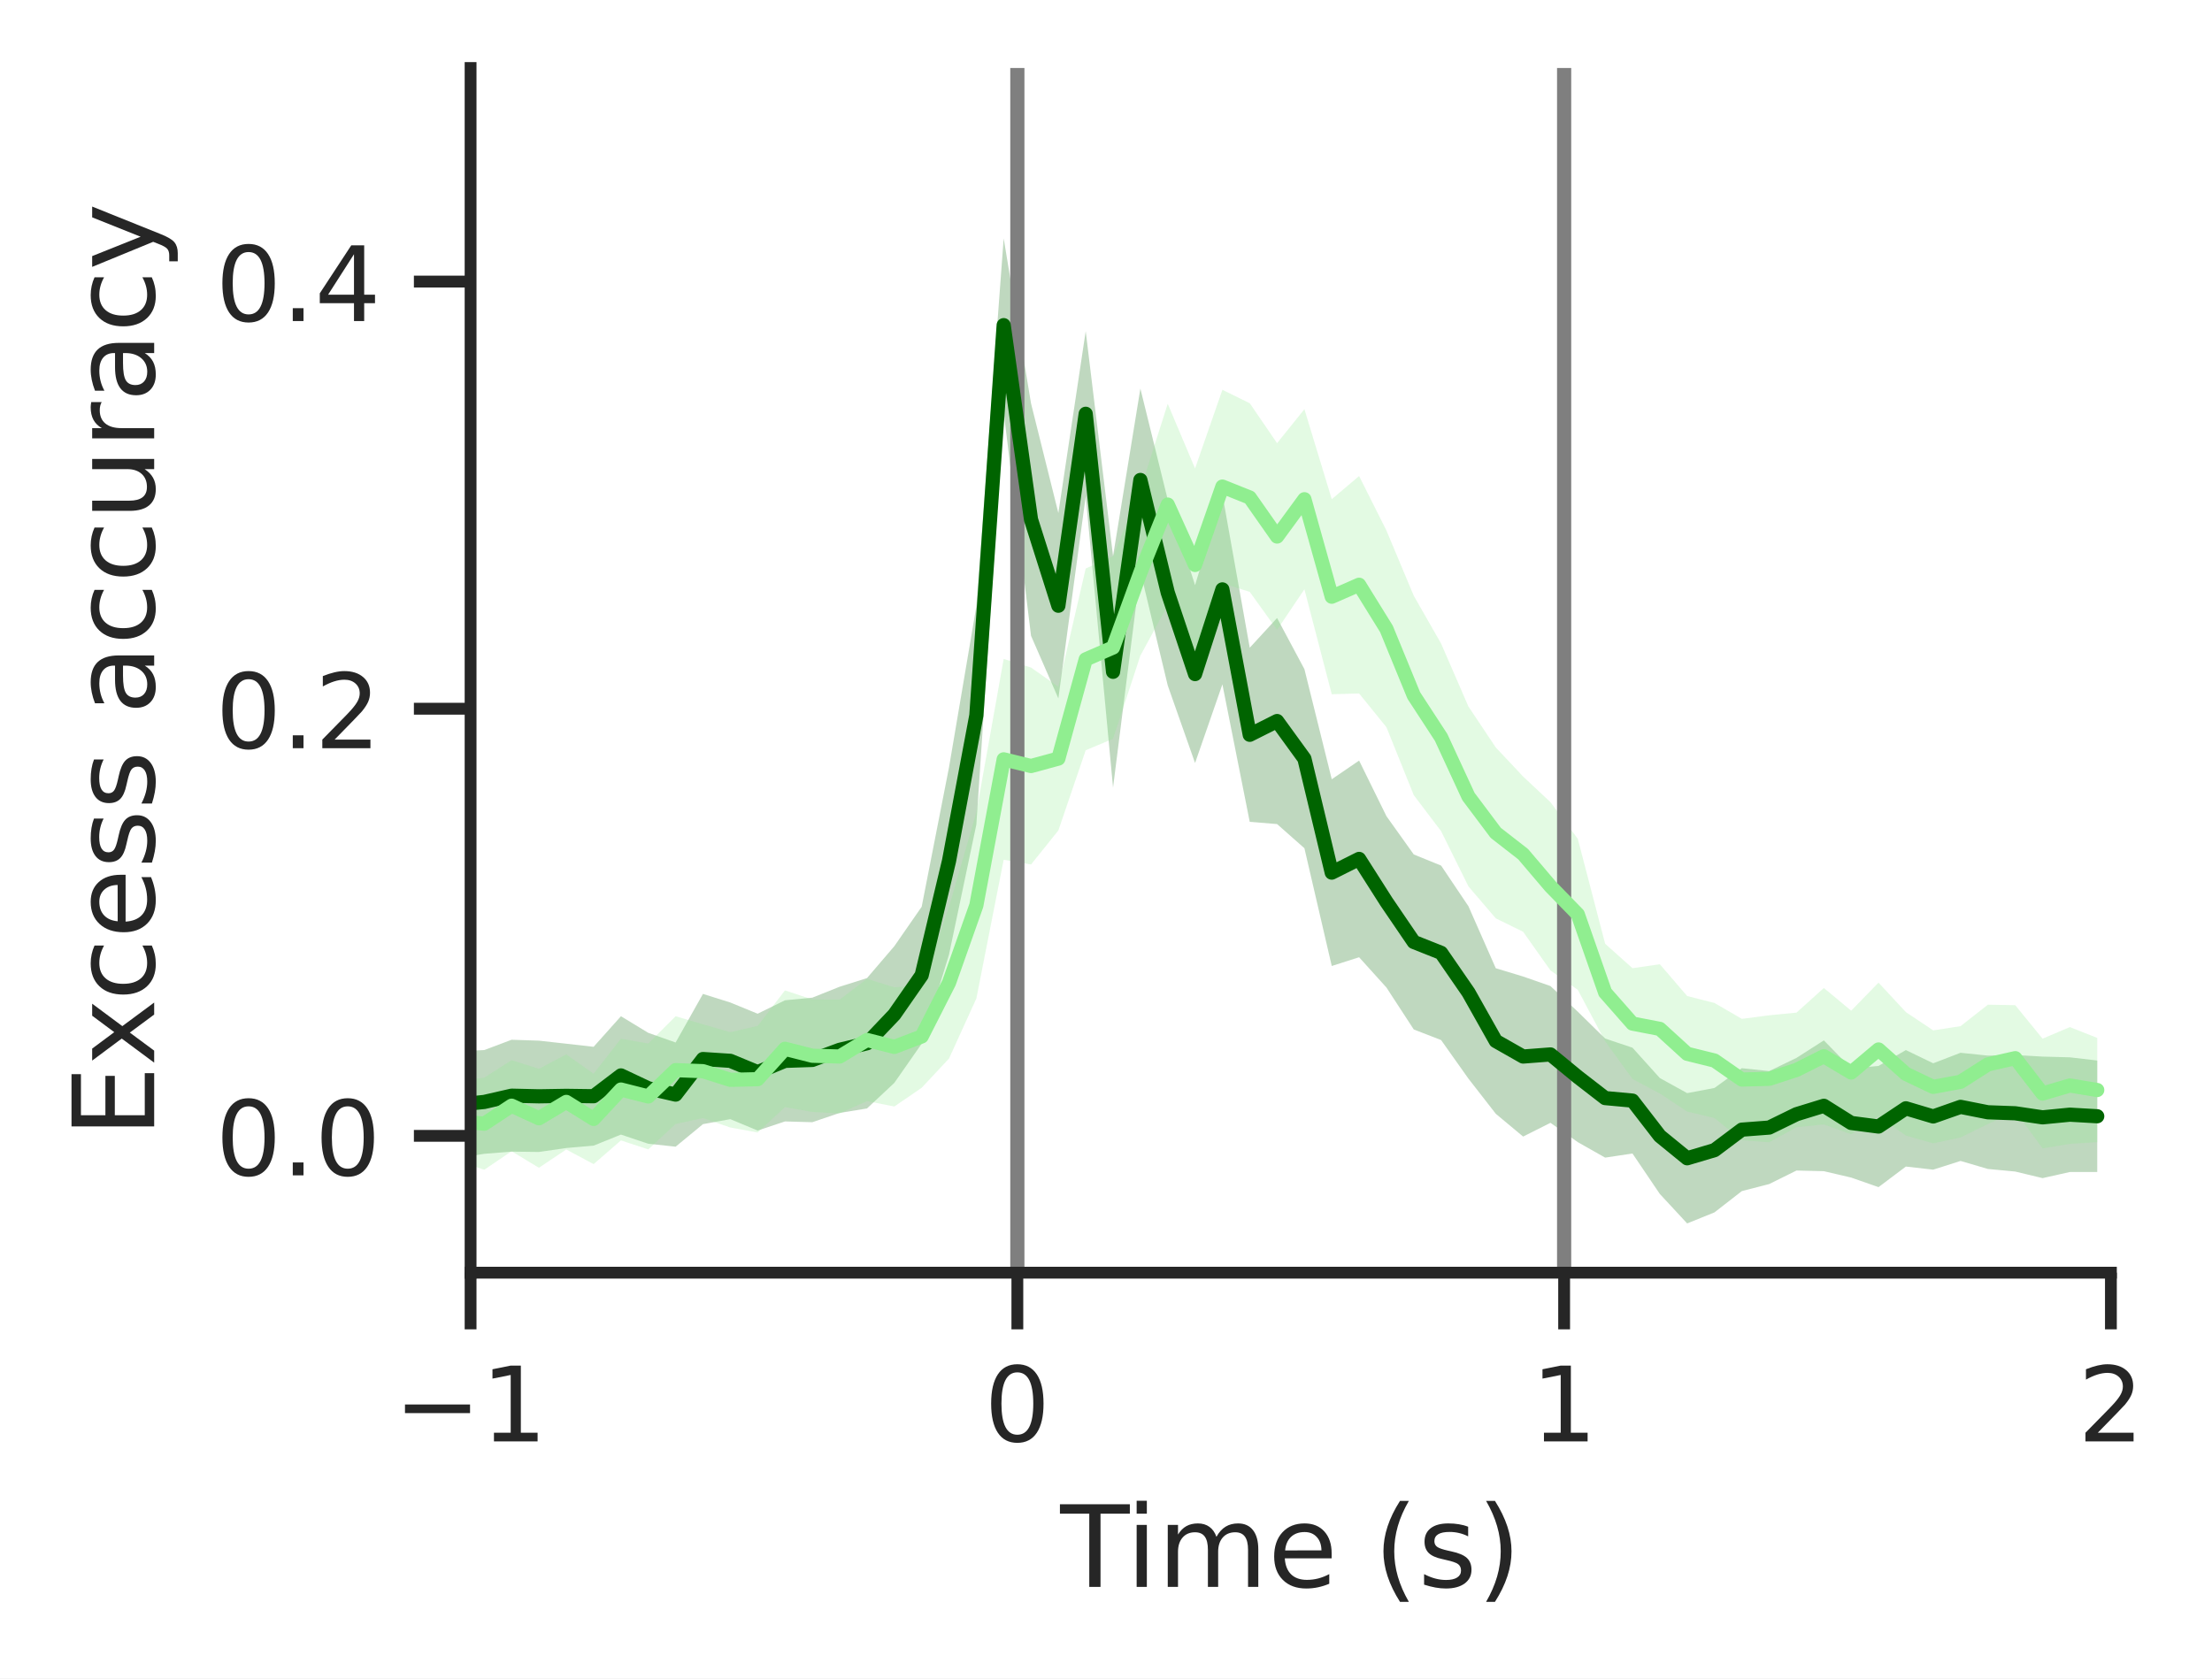
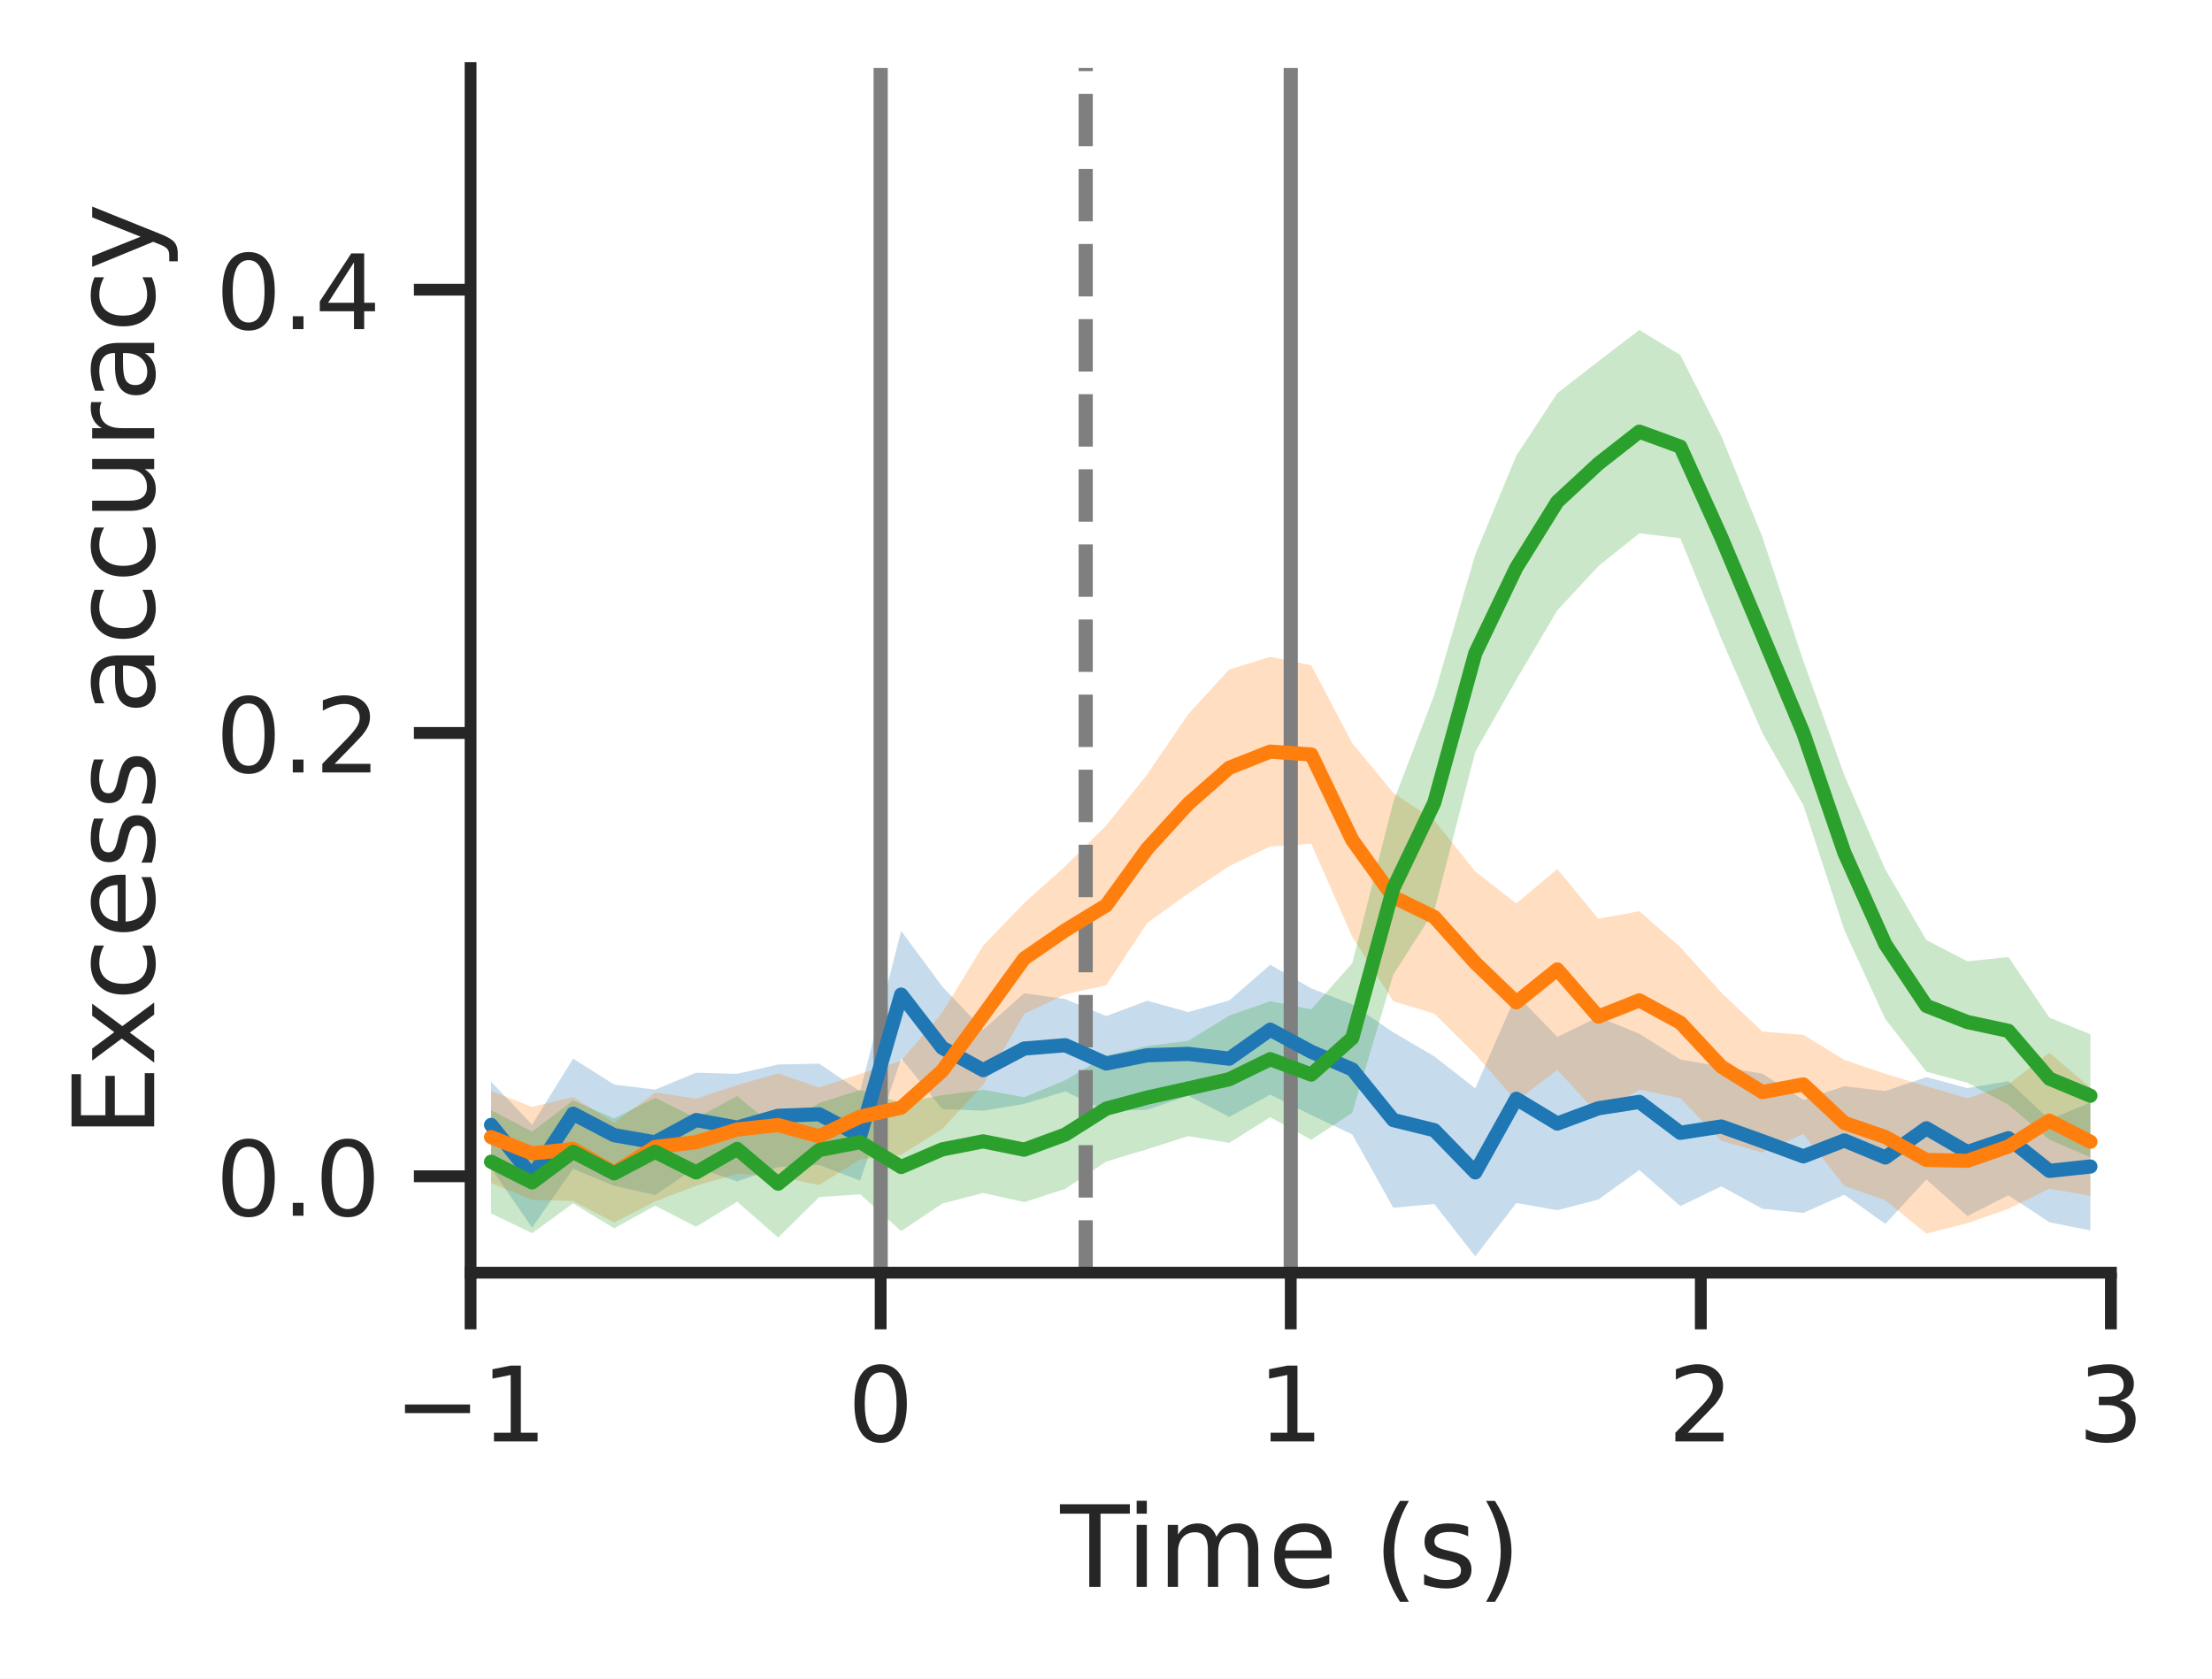
<svg xmlns="http://www.w3.org/2000/svg" xmlns:xlink="http://www.w3.org/1999/xlink" width="234.12pt" height="177.69pt" viewBox="0 0 234.12 177.69" version="1.1">
  <defs>
    <style type="text/css">*{stroke-linejoin: round; stroke-linecap: butt}</style>
  </defs>
  <g id="figure_1">
    <g id="patch_1">
      <path d="M 0 177.69  L 234.12 177.69  L 234.12 0  L 0 0  z " style="fill: #ffffff" />
    </g>
    <g id="axes_1">
      <g id="patch_2">
        <path d="M 49.807 134.73  L 223.42 134.73  L 223.42 7.2  L 49.807 7.2  z " style="fill: #ffffff" />
      </g>
      <g id="matplotlib.axis_1">
        <g id="xtick_1">
          <g id="line2d_1">
            <defs>
-               <path id="m3961d6297c" d="M 0 0  L 0 6  " style="stroke: #262626; stroke-width: 1.25" />
-             </defs>
-             <g>
-               <use xlink:href="#m3961d6297c" x="49.807" y="134.73" style="fill: #262626; stroke: #262626; stroke-width: 1.25" />
+               <path id="me50cf1ca6c" d="M 0 0  L 0 6  " style="stroke: #262626; stroke-width: 1.25" />
+             </defs>
+             <g>
+               <use xlink:href="#me50cf1ca6c" x="49.807" y="134.73" style="fill: #262626; stroke: #262626; stroke-width: 1.25" />
            </g>
          </g>
          <g id="text_1">
            <g style="fill: #262626" transform="translate(41.69898 152.5881) scale(0.11 -0.11)">
              <defs>
                <path id="DejaVuSans-2212" d="M 678 2272  L 4684 2272  L 4684 1741  L 678 1741  L 678 2272  z " transform="scale(0.015625)" />
                <path id="DejaVuSans-31" d="M 794 531  L 1825 531  L 1825 4091  L 703 3866  L 703 4441  L 1819 4666  L 2450 4666  L 2450 531  L 3481 531  L 3481 0  L 794 0  L 794 531  z " transform="scale(0.015625)" />
              </defs>
              <use xlink:href="#DejaVuSans-2212" />
              <use xlink:href="#DejaVuSans-31" transform="translate(83.78906 0)" />
            </g>
          </g>
        </g>
        <g id="xtick_2">
          <g id="line2d_2">
            <g>
-               <use xlink:href="#m3961d6297c" x="107.678" y="134.73" style="fill: #262626; stroke: #262626; stroke-width: 1.25" />
+               <use xlink:href="#me50cf1ca6c" x="93.21" y="134.73" style="fill: #262626; stroke: #262626; stroke-width: 1.25" />
            </g>
          </g>
          <g id="text_2">
-             <g style="fill: #262626" transform="translate(104.1788 152.5881) scale(0.11 -0.11)">
+             <g style="fill: #262626" transform="translate(89.71105 152.5881) scale(0.11 -0.11)">
              <defs>
                <path id="DejaVuSans-30" d="M 2034 4250  Q 1547 4250 1301 3770  Q 1056 3291 1056 2328  Q 1056 1369 1301 889  Q 1547 409 2034 409  Q 2525 409 2770 889  Q 3016 1369 3016 2328  Q 3016 3291 2770 3770  Q 2525 4250 2034 4250  z M 2034 4750  Q 2819 4750 3233 4129  Q 3647 3509 3647 2328  Q 3647 1150 3233 529  Q 2819 -91 2034 -91  Q 1250 -91 836 529  Q 422 1150 422 2328  Q 422 3509 836 4129  Q 1250 4750 2034 4750  z " transform="scale(0.015625)" />
              </defs>
              <use xlink:href="#DejaVuSans-30" />
            </g>
          </g>
        </g>
        <g id="xtick_3">
          <g id="line2d_3">
            <g>
-               <use xlink:href="#m3961d6297c" x="165.549" y="134.73" style="fill: #262626; stroke: #262626; stroke-width: 1.25" />
+               <use xlink:href="#me50cf1ca6c" x="136.614" y="134.73" style="fill: #262626; stroke: #262626; stroke-width: 1.25" />
            </g>
          </g>
          <g id="text_3">
-             <g style="fill: #262626" transform="translate(162.0498 152.5881) scale(0.11 -0.11)">
+             <g style="fill: #262626" transform="translate(133.1143 152.5881) scale(0.11 -0.11)">
              <use xlink:href="#DejaVuSans-31" />
            </g>
          </g>
        </g>
        <g id="xtick_4">
          <g id="line2d_4">
            <g>
-               <use xlink:href="#m3961d6297c" x="223.42" y="134.73" style="fill: #262626; stroke: #262626; stroke-width: 1.25" />
+               <use xlink:href="#me50cf1ca6c" x="180.017" y="134.73" style="fill: #262626; stroke: #262626; stroke-width: 1.25" />
            </g>
          </g>
          <g id="text_4">
+             <g style="fill: #262626" transform="translate(176.5175 152.5881) scale(0.11 -0.11)">
+               <defs>
+                 <path id="DejaVuSans-32" d="M 1228 531  L 3431 531  L 3431 0  L 469 0  L 469 531  Q 828 903 1448 1529  Q 2069 2156 2228 2338  Q 2531 2678 2651 2914  Q 2772 3150 2772 3378  Q 2772 3750 2511 3984  Q 2250 4219 1831 4219  Q 1534 4219 1204 4116  Q 875 4013 500 3803  L 500 4441  Q 881 4594 1212 4672  Q 1544 4750 1819 4750  Q 2544 4750 2975 4387  Q 3406 4025 3406 3419  Q 3406 3131 3298 2873  Q 3191 2616 2906 2266  Q 2828 2175 2409 1742  Q 1991 1309 1228 531  z " transform="scale(0.015625)" />
+               </defs>
+               <use xlink:href="#DejaVuSans-32" />
+             </g>
+           </g>
+         </g>
+         <g id="xtick_5">
+           <g id="line2d_5">
+             <g>
+               <use xlink:href="#me50cf1ca6c" x="223.42" y="134.73" style="fill: #262626; stroke: #262626; stroke-width: 1.25" />
+             </g>
+           </g>
+           <g id="text_5">
            <g style="fill: #262626" transform="translate(219.9208 152.5881) scale(0.11 -0.11)">
              <defs>
-                 <path id="DejaVuSans-32" d="M 1228 531  L 3431 531  L 3431 0  L 469 0  L 469 531  Q 828 903 1448 1529  Q 2069 2156 2228 2338  Q 2531 2678 2651 2914  Q 2772 3150 2772 3378  Q 2772 3750 2511 3984  Q 2250 4219 1831 4219  Q 1534 4219 1204 4116  Q 875 4013 500 3803  L 500 4441  Q 881 4594 1212 4672  Q 1544 4750 1819 4750  Q 2544 4750 2975 4387  Q 3406 4025 3406 3419  Q 3406 3131 3298 2873  Q 3191 2616 2906 2266  Q 2828 2175 2409 1742  Q 1991 1309 1228 531  z " transform="scale(0.015625)" />
-               </defs>
-               <use xlink:href="#DejaVuSans-32" />
-             </g>
-           </g>
-         </g>
-         <g id="text_5">
+                 <path id="DejaVuSans-33" d="M 2597 2516  Q 3050 2419 3304 2112  Q 3559 1806 3559 1356  Q 3559 666 3084 287  Q 2609 -91 1734 -91  Q 1441 -91 1130 -33  Q 819 25 488 141  L 488 750  Q 750 597 1062 519  Q 1375 441 1716 441  Q 2309 441 2620 675  Q 2931 909 2931 1356  Q 2931 1769 2642 2001  Q 2353 2234 1838 2234  L 1294 2234  L 1294 2753  L 1863 2753  Q 2328 2753 2575 2939  Q 2822 3125 2822 3475  Q 2822 3834 2567 4026  Q 2313 4219 1838 4219  Q 1578 4219 1281 4162  Q 984 4106 628 3988  L 628 4550  Q 988 4650 1302 4700  Q 1616 4750 1894 4750  Q 2613 4750 3031 4423  Q 3450 4097 3450 3541  Q 3450 3153 3228 2886  Q 3006 2619 2597 2516  z " transform="scale(0.015625)" />
+               </defs>
+               <use xlink:href="#DejaVuSans-33" />
+             </g>
+           </g>
+         </g>
+         <g id="text_6">
          <g style="fill: #262626" transform="translate(112.219 167.9939) scale(0.12 -0.12)">
            <defs>
              <path id="DejaVuSans-54" d="M -19 4666  L 3928 4666  L 3928 4134  L 2272 4134  L 2272 0  L 1638 0  L 1638 4134  L -19 4134  L -19 4666  z " transform="scale(0.015625)" />
              <path id="DejaVuSans-69" d="M 603 3500  L 1178 3500  L 1178 0  L 603 0  L 603 3500  z M 603 4863  L 1178 4863  L 1178 4134  L 603 4134  L 603 4863  z " transform="scale(0.015625)" />
              <path id="DejaVuSans-6d" d="M 3328 2828  Q 3544 3216 3844 3400  Q 4144 3584 4550 3584  Q 5097 3584 5394 3201  Q 5691 2819 5691 2113  L 5691 0  L 5113 0  L 5113 2094  Q 5113 2597 4934 2840  Q 4756 3084 4391 3084  Q 3944 3084 3684 2787  Q 3425 2491 3425 1978  L 3425 0  L 2847 0  L 2847 2094  Q 2847 2600 2669 2842  Q 2491 3084 2119 3084  Q 1678 3084 1418 2786  Q 1159 2488 1159 1978  L 1159 0  L 581 0  L 581 3500  L 1159 3500  L 1159 2956  Q 1356 3278 1631 3431  Q 1906 3584 2284 3584  Q 2666 3584 2933 3390  Q 3200 3197 3328 2828  z " transform="scale(0.015625)" />
              <path id="DejaVuSans-65" d="M 3597 1894  L 3597 1613  L 953 1613  Q 991 1019 1311 708  Q 1631 397 2203 397  Q 2534 397 2845 478  Q 3156 559 3463 722  L 3463 178  Q 3153 47 2828 -22  Q 2503 -91 2169 -91  Q 1331 -91 842 396  Q 353 884 353 1716  Q 353 2575 817 3079  Q 1281 3584 2069 3584  Q 2775 3584 3186 3129  Q 3597 2675 3597 1894  z M 3022 2063  Q 3016 2534 2758 2815  Q 2500 3097 2075 3097  Q 1594 3097 1305 2825  Q 1016 2553 972 2059  L 3022 2063  z " transform="scale(0.015625)" />
              <path id="DejaVuSans-20" transform="scale(0.015625)" />
              <path id="DejaVuSans-28" d="M 1984 4856  Q 1566 4138 1362 3434  Q 1159 2731 1159 2009  Q 1159 1288 1364 580  Q 1569 -128 1984 -844  L 1484 -844  Q 1016 -109 783 600  Q 550 1309 550 2009  Q 550 2706 781 3412  Q 1013 4119 1484 4856  L 1984 4856  z " transform="scale(0.015625)" />
              <path id="DejaVuSans-73" d="M 2834 3397  L 2834 2853  Q 2591 2978 2328 3040  Q 2066 3103 1784 3103  Q 1356 3103 1142 2972  Q 928 2841 928 2578  Q 928 2378 1081 2264  Q 1234 2150 1697 2047  L 1894 2003  Q 2506 1872 2764 1633  Q 3022 1394 3022 966  Q 3022 478 2636 193  Q 2250 -91 1575 -91  Q 1294 -91 989 -36  Q 684 19 347 128  L 347 722  Q 666 556 975 473  Q 1284 391 1588 391  Q 1994 391 2212 530  Q 2431 669 2431 922  Q 2431 1156 2273 1281  Q 2116 1406 1581 1522  L 1381 1569  Q 847 1681 609 1914  Q 372 2147 372 2553  Q 372 3047 722 3315  Q 1072 3584 1716 3584  Q 2034 3584 2315 3537  Q 2597 3491 2834 3397  z " transform="scale(0.015625)" />
              <path id="DejaVuSans-29" d="M 513 4856  L 1013 4856  Q 1481 4119 1714 3412  Q 1947 2706 1947 2009  Q 1947 1309 1714 600  Q 1481 -109 1013 -844  L 513 -844  Q 928 -128 1133 580  Q 1338 1288 1338 2009  Q 1338 2731 1133 3434  Q 928 4138 513 4856  z " transform="scale(0.015625)" />
            </defs>
            <use xlink:href="#DejaVuSans-54" />
            <use xlink:href="#DejaVuSans-69" transform="translate(57.95898 0)" />
            <use xlink:href="#DejaVuSans-6d" transform="translate(85.74219 0)" />
            <use xlink:href="#DejaVuSans-65" transform="translate(183.1543 0)" />
            <use xlink:href="#DejaVuSans-20" transform="translate(244.6777 0)" />
            <use xlink:href="#DejaVuSans-28" transform="translate(276.4648 0)" />
            <use xlink:href="#DejaVuSans-73" transform="translate(315.4785 0)" />
            <use xlink:href="#DejaVuSans-29" transform="translate(367.5781 0)" />
          </g>
        </g>
      </g>
      <g id="matplotlib.axis_2">
        <g id="ytick_1">
-           <g id="line2d_5">
-             <defs>
-               <path id="mc32f6499d2" d="M 0 0  L -6 0  " style="stroke: #262626; stroke-width: 1.25" />
-             </defs>
-             <g>
-               <use xlink:href="#mc32f6499d2" x="49.807" y="120.246" style="fill: #262626; stroke: #262626; stroke-width: 1.25" />
-             </g>
-           </g>
-           <g id="text_6">
-             <g style="fill: #262626" transform="translate(22.81375 124.4255) scale(0.11 -0.11)">
+           <g id="line2d_6">
+             <defs>
+               <path id="md96b1e52cd" d="M 0 0  L -6 0  " style="stroke: #262626; stroke-width: 1.25" />
+             </defs>
+             <g>
+               <use xlink:href="#md96b1e52cd" x="49.807" y="124.523" style="fill: #262626; stroke: #262626; stroke-width: 1.25" />
+             </g>
+           </g>
+           <g id="text_7">
+             <g style="fill: #262626" transform="translate(22.81375 128.702) scale(0.11 -0.11)">
              <defs>
                <path id="DejaVuSans-2e" d="M 684 794  L 1344 794  L 1344 0  L 684 0  L 684 794  z " transform="scale(0.015625)" />
              </defs>
              <use xlink:href="#DejaVuSans-30" />
              <use xlink:href="#DejaVuSans-2e" transform="translate(63.62305 0)" />
              <use xlink:href="#DejaVuSans-30" transform="translate(95.41016 0)" />
            </g>
          </g>
        </g>
        <g id="ytick_2">
-           <g id="line2d_6">
-             <g>
-               <use xlink:href="#mc32f6499d2" x="49.807" y="75.028" style="fill: #262626; stroke: #262626; stroke-width: 1.25" />
-             </g>
-           </g>
-           <g id="text_7">
-             <g style="fill: #262626" transform="translate(22.81375 79.20695) scale(0.11 -0.11)">
+           <g id="line2d_7">
+             <g>
+               <use xlink:href="#md96b1e52cd" x="49.807" y="77.594" style="fill: #262626; stroke: #262626; stroke-width: 1.25" />
+             </g>
+           </g>
+           <g id="text_8">
+             <g style="fill: #262626" transform="translate(22.81375 81.77286) scale(0.11 -0.11)">
              <use xlink:href="#DejaVuSans-30" />
              <use xlink:href="#DejaVuSans-2e" transform="translate(63.62305 0)" />
              <use xlink:href="#DejaVuSans-32" transform="translate(95.41016 0)" />
            </g>
          </g>
        </g>
        <g id="ytick_3">
-           <g id="line2d_7">
-             <g>
-               <use xlink:href="#mc32f6499d2" x="49.807" y="29.809" style="fill: #262626; stroke: #262626; stroke-width: 1.25" />
-             </g>
-           </g>
-           <g id="text_8">
-             <g style="fill: #262626" transform="translate(22.81375 33.98841) scale(0.11 -0.11)">
+           <g id="line2d_8">
+             <g>
+               <use xlink:href="#md96b1e52cd" x="49.807" y="30.665" style="fill: #262626; stroke: #262626; stroke-width: 1.25" />
+             </g>
+           </g>
+           <g id="text_9">
+             <g style="fill: #262626" transform="translate(22.81375 34.84371) scale(0.11 -0.11)">
              <defs>
                <path id="DejaVuSans-34" d="M 2419 4116  L 825 1625  L 2419 1625  L 2419 4116  z M 2253 4666  L 3047 4666  L 3047 1625  L 3713 1625  L 3713 1100  L 3047 1100  L 3047 0  L 2419 0  L 2419 1100  L 313 1100  L 313 1709  L 2253 4666  z " transform="scale(0.015625)" />
              </defs>
              <use xlink:href="#DejaVuSans-30" />
              <use xlink:href="#DejaVuSans-2e" transform="translate(63.62305 0)" />
              <use xlink:href="#DejaVuSans-34" transform="translate(95.41016 0)" />
            </g>
          </g>
        </g>
-         <g id="text_9">
+         <g id="text_10">
          <g style="fill: #262626" transform="translate(16.31812 120.4227) rotate(-90) scale(0.12 -0.12)">
            <defs>
              <path id="DejaVuSans-45" d="M 628 4666  L 3578 4666  L 3578 4134  L 1259 4134  L 1259 2753  L 3481 2753  L 3481 2222  L 1259 2222  L 1259 531  L 3634 531  L 3634 0  L 628 0  L 628 4666  z " transform="scale(0.015625)" />
              <path id="DejaVuSans-78" d="M 3513 3500  L 2247 1797  L 3578 0  L 2900 0  L 1881 1375  L 863 0  L 184 0  L 1544 1831  L 300 3500  L 978 3500  L 1906 2253  L 2834 3500  L 3513 3500  z " transform="scale(0.015625)" />
              <path id="DejaVuSans-63" d="M 3122 3366  L 3122 2828  Q 2878 2963 2633 3030  Q 2388 3097 2138 3097  Q 1578 3097 1268 2742  Q 959 2388 959 1747  Q 959 1106 1268 751  Q 1578 397 2138 397  Q 2388 397 2633 464  Q 2878 531 3122 666  L 3122 134  Q 2881 22 2623 -34  Q 2366 -91 2075 -91  Q 1284 -91 818 406  Q 353 903 353 1747  Q 353 2603 823 3093  Q 1294 3584 2113 3584  Q 2378 3584 2631 3529  Q 2884 3475 3122 3366  z " transform="scale(0.015625)" />
              <path id="DejaVuSans-61" d="M 2194 1759  Q 1497 1759 1228 1600  Q 959 1441 959 1056  Q 959 750 1161 570  Q 1363 391 1709 391  Q 2188 391 2477 730  Q 2766 1069 2766 1631  L 2766 1759  L 2194 1759  z M 3341 1997  L 3341 0  L 2766 0  L 2766 531  Q 2569 213 2275 61  Q 1981 -91 1556 -91  Q 1019 -91 701 211  Q 384 513 384 1019  Q 384 1609 779 1909  Q 1175 2209 1959 2209  L 2766 2209  L 2766 2266  Q 2766 2663 2505 2880  Q 2244 3097 1772 3097  Q 1472 3097 1187 3025  Q 903 2953 641 2809  L 641 3341  Q 956 3463 1253 3523  Q 1550 3584 1831 3584  Q 2591 3584 2966 3190  Q 3341 2797 3341 1997  z " transform="scale(0.015625)" />
              <path id="DejaVuSans-75" d="M 544 1381  L 544 3500  L 1119 3500  L 1119 1403  Q 1119 906 1312 657  Q 1506 409 1894 409  Q 2359 409 2629 706  Q 2900 1003 2900 1516  L 2900 3500  L 3475 3500  L 3475 0  L 2900 0  L 2900 538  Q 2691 219 2414 64  Q 2138 -91 1772 -91  Q 1169 -91 856 284  Q 544 659 544 1381  z M 1991 3584  L 1991 3584  z " transform="scale(0.015625)" />
              <path id="DejaVuSans-72" d="M 2631 2963  Q 2534 3019 2420 3045  Q 2306 3072 2169 3072  Q 1681 3072 1420 2755  Q 1159 2438 1159 1844  L 1159 0  L 581 0  L 581 3500  L 1159 3500  L 1159 2956  Q 1341 3275 1631 3429  Q 1922 3584 2338 3584  Q 2397 3584 2469 3576  Q 2541 3569 2628 3553  L 2631 2963  z " transform="scale(0.015625)" />
              <path id="DejaVuSans-79" d="M 2059 -325  Q 1816 -950 1584 -1140  Q 1353 -1331 966 -1331  L 506 -1331  L 506 -850  L 844 -850  Q 1081 -850 1212 -737  Q 1344 -625 1503 -206  L 1606 56  L 191 3500  L 800 3500  L 1894 763  L 2988 3500  L 3597 3500  L 2059 -325  z " transform="scale(0.015625)" />
            </defs>
            <use xlink:href="#DejaVuSans-45" />
            <use xlink:href="#DejaVuSans-78" transform="translate(63.18359 0)" />
            <use xlink:href="#DejaVuSans-63" transform="translate(120.6133 0)" />
            <use xlink:href="#DejaVuSans-65" transform="translate(175.5938 0)" />
            <use xlink:href="#DejaVuSans-73" transform="translate(237.1172 0)" />
            <use xlink:href="#DejaVuSans-73" transform="translate(289.2168 0)" />
            <use xlink:href="#DejaVuSans-20" transform="translate(341.3164 0)" />
            <use xlink:href="#DejaVuSans-61" transform="translate(373.1035 0)" />
            <use xlink:href="#DejaVuSans-63" transform="translate(434.3828 0)" />
            <use xlink:href="#DejaVuSans-63" transform="translate(489.3633 0)" />
            <use xlink:href="#DejaVuSans-75" transform="translate(544.3438 0)" />
            <use xlink:href="#DejaVuSans-72" transform="translate(607.7227 0)" />
            <use xlink:href="#DejaVuSans-61" transform="translate(648.8359 0)" />
            <use xlink:href="#DejaVuSans-63" transform="translate(710.1152 0)" />
            <use xlink:href="#DejaVuSans-79" transform="translate(765.0957 0)" />
          </g>
        </g>
      </g>
      <g id="FillBetweenPolyCollection_1">
-         <path d="M -6.617 114.61  L -6.617 125.903  L -3.723 124.315  L -0.83 124.739  L 2.064 124.606  L 4.957 125.805  L 7.851 124.799  L 10.744 125.394  L 13.638 125.631  L 16.531 125.985  L 19.425 124.976  L 22.318 126.84  L 25.212 125.542  L 28.106 125.415  L 30.999 124.97  L 33.893 124.81  L 36.786 126.523  L 39.68 124.36  L 42.573 123.433  L 45.467 122.769  L 48.36 122.603  L 51.254 122.146  L 54.148 121.914  L 57.041 121.951  L 59.935 121.532  L 62.828 121.281  L 65.722 120.111  L 68.615 121.081  L 71.509 121.392  L 74.402 119.006  L 77.296 118.476  L 80.189 119.684  L 83.083 118.718  L 85.977 118.8  L 88.87 117.816  L 91.764 117.345  L 94.657 114.637  L 97.551 110.491  L 100.444 101.056  L 103.338 87.291  L 106.231 43.605  L 109.125 67.307  L 112.018 73.938  L 114.912 52.546  L 117.806 83.369  L 120.699 60.483  L 123.593 72.559  L 126.486 80.774  L 129.38 72.447  L 132.273 87.002  L 135.167 87.238  L 138.06 89.796  L 140.954 102.262  L 143.848 101.337  L 146.741 104.54  L 149.635 108.982  L 152.528 110.104  L 155.422 114.189  L 158.315 117.907  L 161.209 120.32  L 164.102 118.865  L 166.996 120.91  L 169.889 122.549  L 172.783 122.114  L 175.677 126.394  L 178.57 129.516  L 181.464 128.345  L 184.357 126.094  L 187.251 125.348  L 190.144 123.915  L 193.038 123.985  L 195.931 124.661  L 198.825 125.673  L 201.719 123.495  L 204.612 123.823  L 207.506 122.901  L 210.399 123.749  L 213.293 124.023  L 216.186 124.719  L 219.08 124.072  L 221.973 124.07  L 221.973 112.27  L 221.973 112.27  L 219.08 111.932  L 216.186 111.853  L 213.293 111.687  L 210.399 111.749  L 207.506 111.45  L 204.612 112.562  L 201.719 111.164  L 198.825 112.842  L 195.931 113.099  L 193.038 110.138  L 190.144 111.991  L 187.251 113.388  L 184.357 113.083  L 181.464 115.174  L 178.57 115.722  L 175.677 114.122  L 172.783 110.911  L 169.889 109.942  L 166.996 107.101  L 164.102 104.386  L 161.209 103.377  L 158.315 102.501  L 155.422 95.941  L 152.528 91.634  L 149.635 90.456  L 146.741 86.4  L 143.848 80.517  L 140.954 82.494  L 138.06 70.836  L 135.167 65.423  L 132.273 68.572  L 129.38 52.343  L 126.486 61.947  L 123.593 52.891  L 120.699 41.137  L 117.806 58.871  L 114.912 35.061  L 112.018 54.313  L 109.125 42.707  L 106.231 25.237  L 103.338 64.181  L 100.444 81.235  L 97.551 95.993  L 94.657 100.165  L 91.764 103.544  L 88.87 104.458  L 85.977 105.615  L 83.083 105.894  L 80.189 107.315  L 77.296 106.128  L 74.402 105.218  L 71.509 110.361  L 68.615 109.34  L 65.722 107.582  L 62.828 110.818  L 59.935 110.49  L 57.041 110.167  L 54.148 110.071  L 51.254 111.164  L 48.36 111.295  L 45.467 110.477  L 42.573 111.774  L 39.68 112.34  L 36.786 114.965  L 33.893 113.992  L 30.999 114.196  L 28.106 114.705  L 25.212 114.132  L 22.318 115.726  L 19.425 114.921  L 16.531 114.836  L 13.638 114.527  L 10.744 115.119  L 7.851 114.264  L 4.957 114.681  L 2.064 114.1  L -0.83 112.846  L -3.723 114.095  L -6.617 114.61  z " clip-path="url(#p25210d434e)" style="fill: #006400; fill-opacity: 0.25" />
+         <path d="M 51.977 114.513  L 51.977 123.666  L 56.318 129.963  L 60.658 123.73  L 64.998 125.537  L 69.339 126.513  L 73.679 123.578  L 78.019 125.068  L 82.36 123.559  L 86.7 123.319  L 91.04 124.989  L 95.381 112.045  L 99.721 117.409  L 104.061 117.584  L 108.402 116.865  L 112.742 115.537  L 117.082 117.606  L 121.423 117.484  L 125.763 115.991  L 130.103 118.243  L 134.444 115.883  L 138.784 118.047  L 143.124 120.096  L 147.464 127.861  L 151.805 127.458  L 156.145 133.007  L 160.485 127.354  L 164.826 128.119  L 169.166 126.991  L 173.506 123.864  L 177.847 127.682  L 182.187 125.593  L 186.527 127.963  L 190.868 128.399  L 195.208 126.476  L 199.548 129.564  L 203.889 124.858  L 208.229 128.731  L 212.569 126.534  L 216.91 129.392  L 221.25 130.262  L 221.25 116.719  L 221.25 116.719  L 216.91 118.515  L 212.569 114.453  L 208.229 115.191  L 203.889 114.028  L 199.548 115.505  L 195.208 114.991  L 190.868 116.434  L 186.527 113.652  L 182.187 112.911  L 177.847 112.167  L 173.506 109.437  L 169.166 107.667  L 164.826 109.765  L 160.485 105.285  L 156.145 115.22  L 151.805 111.828  L 147.464 109.285  L 143.124 106.332  L 138.784 104.634  L 134.444 102.131  L 130.103 105.908  L 125.763 107.139  L 121.423 105.942  L 117.082 107.563  L 112.742 105.759  L 108.402 105.142  L 104.061 108.997  L 99.721 104.424  L 95.381 98.544  L 91.04 115.529  L 86.7 112.6  L 82.36 112.692  L 78.019 113.675  L 73.679 113.562  L 69.339 115.35  L 64.998 114.812  L 60.658 112.073  L 56.318 119.06  L 51.977 114.513  z " clip-path="url(#p876a5a9393)" style="fill: #1f77b4; fill-opacity: 0.25" />
      </g>
      <g id="FillBetweenPolyCollection_2">
-         <path d="M -6.617 113.253  L -6.617 121.898  L -3.723 122.185  L -0.83 124.983  L 2.064 122.377  L 4.957 123.673  L 7.851 125.03  L 10.744 122.007  L 13.638 124.972  L 16.531 123.199  L 19.425 122.373  L 22.318 120.652  L 25.212 122.936  L 28.106 123.911  L 30.999 122.753  L 33.893 121.454  L 36.786 124.563  L 39.68 125.203  L 42.573 124.098  L 45.467 123.378  L 48.36 122.861  L 51.254 123.833  L 54.148 121.875  L 57.041 123.623  L 59.935 121.685  L 62.828 123.238  L 65.722 120.726  L 68.615 121.679  L 71.509 118.988  L 74.402 118.362  L 77.296 119.361  L 80.189 119.888  L 83.083 117.208  L 85.977 117.717  L 88.87 117.872  L 91.764 116.567  L 94.657 117.136  L 97.551 115.157  L 100.444 112.06  L 103.338 105.704  L 106.231 91.014  L 109.125 91.517  L 112.018 87.914  L 114.912 79.423  L 117.806 78.21  L 120.699 69.402  L 123.593 64.086  L 126.486 70.025  L 129.38 61.756  L 132.273 62.653  L 135.167 66.68  L 138.06 62.383  L 140.954 73.494  L 143.848 73.413  L 146.741 76.984  L 149.635 84.175  L 152.528 87.991  L 155.422 93.838  L 158.315 97.221  L 161.209 98.639  L 164.102 102.731  L 166.996 104.788  L 169.889 110.231  L 172.783 114.226  L 175.677 115.765  L 178.57 117.672  L 181.464 118.363  L 184.357 120.705  L 187.251 120.932  L 190.144 119.333  L 193.038 119.038  L 195.931 120.081  L 198.825 118.177  L 201.719 120.214  L 204.612 121.041  L 207.506 120.415  L 210.399 118.997  L 213.293 117.63  L 216.186 121.576  L 219.08 121.094  L 221.973 120.91  L 221.973 109.877  L 221.973 109.877  L 219.08 108.73  L 216.186 109.957  L 213.293 106.41  L 210.399 106.36  L 207.506 108.632  L 204.612 109.078  L 201.719 107.145  L 198.825 104.024  L 195.931 106.995  L 193.038 104.592  L 190.144 107.198  L 187.251 107.482  L 184.357 107.861  L 181.464 106.178  L 178.57 105.442  L 175.677 102.077  L 172.783 102.495  L 169.889 99.909  L 166.996 88.802  L 164.102 84.922  L 161.209 82.208  L 158.315 79.126  L 155.422 74.799  L 152.528 68.131  L 149.635 63.071  L 146.741 56.162  L 143.848 50.394  L 140.954 52.846  L 138.06 43.317  L 135.167 46.915  L 132.273 42.687  L 129.38 41.267  L 126.486 49.59  L 123.593 42.745  L 120.699 51.831  L 117.806 58.886  L 114.912 60.182  L 112.018 72.698  L 109.125 70.67  L 106.231 69.756  L 103.338 85.984  L 100.444 96.003  L 97.551 104.287  L 94.657 104.518  L 91.764 103.619  L 88.87 105.818  L 85.977 105.809  L 83.083 104.848  L 80.189 108.604  L 77.296 109.269  L 74.402 108.432  L 71.509 107.583  L 68.615 110.471  L 65.722 109.958  L 62.828 113.665  L 59.935 111.619  L 57.041 113.143  L 54.148 112.228  L 51.254 114.084  L 48.36 114.454  L 45.467 114.883  L 42.573 114.538  L 39.68 114.941  L 36.786 115.431  L 33.893 113.147  L 30.999 115.358  L 28.106 114.669  L 25.212 113.879  L 22.318 112.189  L 19.425 112.894  L 16.531 114.111  L 13.638 115.199  L 10.744 111.759  L 7.851 116.756  L 4.957 114.964  L 2.064 112.513  L -0.83 115.323  L -3.723 113.101  L -6.617 113.253  z " clip-path="url(#p25210d434e)" style="fill: #90ee90; fill-opacity: 0.25" />
-       </g>
-       <g id="line2d_8">
-         <path d="M 107.678 134.73  L 107.678 7.2  " clip-path="url(#p25210d434e)" style="fill: none; stroke: #7f7f7f; stroke-width: 1.5; stroke-linecap: round" />
+         <path d="M 51.977 115.514  L 51.977 125.242  L 56.318 127.027  L 60.658 127.145  L 64.998 129.426  L 69.339 127.188  L 73.679 125.536  L 78.019 124.275  L 82.36 124.56  L 86.7 125.457  L 91.04 122.743  L 95.381 122.234  L 99.721 119.543  L 104.061 114.837  L 108.402 107.35  L 112.742 105.262  L 117.082 104.297  L 121.423 97.708  L 125.763 94.592  L 130.103 91.687  L 134.444 89.604  L 138.784 89.317  L 143.124 99.176  L 147.464 105.988  L 151.805 107.31  L 156.145 111.603  L 160.485 116.582  L 164.826 113.258  L 169.166 117.977  L 173.506 115.346  L 177.847 116.26  L 182.187 120.767  L 186.527 122.019  L 190.868 120.048  L 195.208 125.553  L 199.548 127.065  L 203.889 130.593  L 208.229 129.499  L 212.569 127.966  L 216.91 125.844  L 221.25 126.593  L 221.25 115.15  L 221.25 115.15  L 216.91 111.437  L 212.569 114.788  L 208.229 116.269  L 203.889 114.997  L 199.548 113.675  L 195.208 112.203  L 190.868 109.552  L 186.527 109.205  L 182.187 105.071  L 177.847 100.275  L 173.506 96.459  L 169.166 97.273  L 164.826 91.994  L 160.485 95.638  L 156.145 92.264  L 151.805 86.843  L 147.464 83.93  L 143.124 78.674  L 138.784 70.43  L 134.444 69.534  L 130.103 70.875  L 125.763 75.602  L 121.423 81.98  L 117.082 87.387  L 112.742 91.713  L 108.402 95.594  L 104.061 100.109  L 99.721 107.205  L 95.381 112.291  L 91.04 113.681  L 86.7 115.124  L 82.36 113.641  L 78.019 114.877  L 73.679 116.298  L 69.339 115.654  L 64.998 118.866  L 60.658 116.132  L 56.318 117.174  L 51.977 115.514  z " clip-path="url(#p876a5a9393)" style="fill: #ff7f0e; fill-opacity: 0.25" />
+       </g>
+       <g id="FillBetweenPolyCollection_3">
+         <path d="M 51.977 117.513  L 51.977 128.459  L 56.318 130.547  L 60.658 127.388  L 64.998 130.028  L 69.339 127.641  L 73.679 129.869  L 78.019 127.218  L 82.36 131.011  L 86.7 126.73  L 91.04 126.432  L 95.381 130.332  L 99.721 127.416  L 104.061 126.293  L 108.402 127.262  L 112.742 125.863  L 117.082 122.97  L 121.423 121.657  L 125.763 120.273  L 130.103 120.987  L 134.444 118.268  L 138.784 120.658  L 143.124 117.815  L 147.464 103.186  L 151.805 96.398  L 156.145 79.595  L 160.485 71.963  L 164.826 64.615  L 169.166 59.938  L 173.506 56.461  L 177.847 56.978  L 182.187 67.615  L 186.527 77.592  L 190.868 85.23  L 195.208 98.47  L 199.548 107.888  L 203.889 113.455  L 208.229 114.626  L 212.569 116.943  L 216.91 120.649  L 221.25 122.505  L 221.25 109.487  L 221.25 109.487  L 216.91 107.728  L 212.569 101.314  L 208.229 101.771  L 203.889 99.513  L 199.548 92.055  L 195.208 82.075  L 190.868 69.974  L 186.527 56.84  L 182.187 46.162  L 177.847 37.587  L 173.506 34.931  L 169.166 38.256  L 164.826 41.622  L 160.485 48.238  L 156.145 58.717  L 151.805 73.556  L 147.464 84.911  L 143.124 101.965  L 138.784 106.859  L 134.444 105.989  L 130.103 107.511  L 125.763 110.18  L 121.423 110.728  L 117.082 111.759  L 112.742 114.358  L 108.402 116.152  L 104.061 115.363  L 99.721 115.941  L 95.381 116.75  L 91.04 115.385  L 86.7 116.762  L 82.36 119.609  L 78.019 116.036  L 73.679 118.362  L 69.339 116.216  L 64.998 118.41  L 60.658 116.498  L 56.318 119.801  L 51.977 117.513  z " clip-path="url(#p876a5a9393)" style="fill: #2ca02c; fill-opacity: 0.25" />
      </g>
      <g id="line2d_9">
-         <path d="M 165.549 134.73  L 165.549 7.2  " clip-path="url(#p25210d434e)" style="fill: none; stroke: #7f7f7f; stroke-width: 1.5; stroke-linecap: round" />
+         <path d="M 93.21 134.73  L 93.21 7.2  " clip-path="url(#p876a5a9393)" style="fill: none; stroke: #7f7f7f; stroke-width: 1.5; stroke-linecap: round" />
      </g>
      <g id="line2d_10">
-         <path d="M -1 118.817  L -0.83 118.792  L 2.064 119.353  L 4.957 120.243  L 7.851 119.531  L 10.744 120.257  L 13.638 120.079  L 16.531 120.411  L 19.425 119.949  L 22.318 121.283  L 25.212 119.837  L 28.106 120.06  L 30.999 119.583  L 33.893 119.401  L 36.786 120.744  L 39.68 118.35  L 42.573 117.603  L 45.467 116.623  L 48.36 116.949  L 51.254 116.655  L 54.148 115.993  L 57.041 116.059  L 59.935 116.011  L 62.828 116.05  L 65.722 113.847  L 68.615 115.211  L 71.509 115.877  L 74.402 112.112  L 77.296 112.302  L 80.189 113.5  L 83.083 112.306  L 85.977 112.208  L 88.87 111.137  L 91.764 110.444  L 94.657 107.401  L 97.551 103.242  L 100.444 91.146  L 103.338 75.736  L 106.231 34.421  L 109.125 55.007  L 112.018 64.125  L 114.912 43.804  L 117.806 71.12  L 120.699 50.81  L 123.593 62.725  L 126.486 71.36  L 129.38 62.395  L 132.273 77.787  L 135.167 76.331  L 138.06 80.316  L 140.954 92.378  L 143.848 90.927  L 146.741 95.47  L 149.635 99.719  L 152.528 100.869  L 155.422 105.065  L 158.315 110.204  L 161.209 111.848  L 164.102 111.626  L 166.996 114.006  L 169.889 116.246  L 172.783 116.512  L 175.677 120.258  L 178.57 122.619  L 181.464 121.759  L 184.357 119.588  L 187.251 119.368  L 190.144 117.953  L 193.038 117.062  L 195.931 118.88  L 198.825 119.258  L 201.719 117.329  L 204.612 118.192  L 207.506 117.175  L 210.399 117.749  L 213.293 117.855  L 216.186 118.286  L 219.08 118.002  L 221.973 118.17  " clip-path="url(#p25210d434e)" style="fill: none; stroke: #006400; stroke-width: 1.5; stroke-linecap: round" />
+         <path d="M 114.912 134.73  L 114.912 7.2  " clip-path="url(#p876a5a9393)" style="fill: none; stroke-dasharray: 5.55,2.4; stroke-dashoffset: 0; stroke: #7f7f7f; stroke-width: 1.5" />
      </g>
      <g id="line2d_11">
-         <path d="M -1 120.006  L -0.83 120.153  L 2.064 117.445  L 4.957 119.319  L 7.851 120.893  L 10.744 116.883  L 13.638 120.086  L 16.531 118.655  L 19.425 117.634  L 22.318 116.421  L 25.212 118.407  L 28.106 119.29  L 30.999 119.056  L 33.893 117.3  L 36.786 119.997  L 39.68 120.072  L 42.573 119.318  L 45.467 119.131  L 48.36 118.657  L 51.254 118.959  L 54.148 117.052  L 57.041 118.383  L 59.935 116.652  L 62.828 118.452  L 65.722 115.342  L 68.615 116.075  L 71.509 113.286  L 74.402 113.397  L 77.296 114.315  L 80.189 114.246  L 83.083 111.028  L 85.977 111.763  L 88.87 111.845  L 91.764 110.093  L 94.657 110.827  L 97.551 109.722  L 100.444 104.031  L 103.338 95.844  L 106.231 80.385  L 109.125 81.094  L 112.018 80.306  L 114.912 69.803  L 117.806 68.548  L 120.699 60.617  L 123.593 53.415  L 126.486 59.808  L 129.38 51.511  L 132.273 52.67  L 135.167 56.798  L 138.06 52.85  L 140.954 63.17  L 143.848 61.904  L 146.741 66.573  L 149.635 73.623  L 152.528 78.061  L 155.422 84.319  L 158.315 88.173  L 161.209 90.424  L 164.102 93.826  L 166.996 96.795  L 169.889 105.07  L 172.783 108.36  L 175.677 108.921  L 178.57 111.557  L 181.464 112.271  L 184.357 114.283  L 187.251 114.207  L 190.144 113.265  L 193.038 111.815  L 195.931 113.538  L 198.825 111.1  L 201.719 113.68  L 204.612 115.059  L 207.506 114.523  L 210.399 112.679  L 213.293 112.02  L 216.186 115.767  L 219.08 114.912  L 221.973 115.393  " clip-path="url(#p25210d434e)" style="fill: none; stroke: #90ee90; stroke-width: 1.5; stroke-linecap: round" />
+         <path d="M 136.614 134.73  L 136.614 7.2  " clip-path="url(#p876a5a9393)" style="fill: none; stroke: #7f7f7f; stroke-width: 1.5; stroke-linecap: round" />
+       </g>
+       <g id="line2d_12">
+         <path d="M 51.977 119.089  L 56.318 124.512  L 60.658 117.902  L 64.998 120.174  L 69.339 120.931  L 73.679 118.57  L 78.019 119.371  L 82.36 118.125  L 86.7 117.96  L 91.04 120.259  L 95.381 105.294  L 99.721 110.916  L 104.061 113.29  L 108.402 111.003  L 112.742 110.648  L 117.082 112.585  L 121.423 111.713  L 125.763 111.565  L 130.103 112.075  L 134.444 109.007  L 138.784 111.341  L 143.124 113.214  L 147.464 118.573  L 151.805 119.643  L 156.145 124.113  L 160.485 116.319  L 164.826 118.942  L 169.166 117.329  L 173.506 116.651  L 177.847 119.925  L 182.187 119.252  L 186.527 120.807  L 190.868 122.416  L 195.208 120.734  L 199.548 122.534  L 203.889 119.443  L 208.229 121.961  L 212.569 120.493  L 216.91 123.954  L 221.25 123.49  " clip-path="url(#p876a5a9393)" style="fill: none; stroke: #1f77b4; stroke-width: 1.5; stroke-linecap: round" />
+       </g>
+       <g id="line2d_13">
+         <path d="M 51.977 120.378  L 56.318 122.1  L 60.658 121.639  L 64.998 124.146  L 69.339 121.421  L 73.679 120.917  L 78.019 119.576  L 82.36 119.101  L 86.7 120.29  L 91.04 118.212  L 95.381 117.262  L 99.721 113.374  L 104.061 107.473  L 108.402 101.472  L 112.742 98.488  L 117.082 95.842  L 121.423 89.844  L 125.763 85.097  L 130.103 81.281  L 134.444 79.569  L 138.784 79.873  L 143.124 88.925  L 147.464 94.959  L 151.805 97.077  L 156.145 101.934  L 160.485 106.11  L 164.826 102.626  L 169.166 107.625  L 173.506 105.903  L 177.847 108.267  L 182.187 112.919  L 186.527 115.612  L 190.868 114.8  L 195.208 118.878  L 199.548 120.37  L 203.889 122.795  L 208.229 122.884  L 212.569 121.377  L 216.91 118.64  L 221.25 120.872  " clip-path="url(#p876a5a9393)" style="fill: none; stroke: #ff7f0e; stroke-width: 1.5; stroke-linecap: round" />
+       </g>
+       <g id="line2d_14">
+         <path d="M 51.977 122.986  L 56.318 125.174  L 60.658 121.943  L 64.998 124.219  L 69.339 121.928  L 73.679 124.116  L 78.019 121.627  L 82.36 125.31  L 86.7 121.746  L 91.04 120.909  L 95.381 123.541  L 99.721 121.678  L 104.061 120.828  L 108.402 121.707  L 112.742 120.111  L 117.082 117.364  L 121.423 116.193  L 125.763 115.227  L 130.103 114.249  L 134.444 112.128  L 138.784 113.759  L 143.124 109.89  L 147.464 94.048  L 151.805 84.977  L 156.145 69.156  L 160.485 60.1  L 164.826 53.119  L 169.166 49.097  L 173.506 45.696  L 177.847 47.283  L 182.187 56.888  L 186.527 67.216  L 190.868 77.602  L 195.208 90.273  L 199.548 99.972  L 203.889 106.484  L 208.229 108.198  L 212.569 109.128  L 216.91 114.188  L 221.25 115.996  " clip-path="url(#p876a5a9393)" style="fill: none; stroke: #2ca02c; stroke-width: 1.5; stroke-linecap: round" />
      </g>
      <g id="patch_3">
        <path d="M 49.807 134.73  L 49.807 7.2  " style="fill: none; stroke: #262626; stroke-width: 1.25; stroke-linejoin: miter; stroke-linecap: square" />
      </g>
      <g id="patch_4">
        <path d="M 49.807 134.73  L 223.42 134.73  " style="fill: none; stroke: #262626; stroke-width: 1.25; stroke-linejoin: miter; stroke-linecap: square" />
      </g>
    </g>
  </g>
  <defs>
-     <clipPath id="p25210d434e">
+     <clipPath id="p876a5a9393">
      <rect x="49.807" y="7.2" width="173.613" height="127.53" />
    </clipPath>
  </defs>
</svg>
